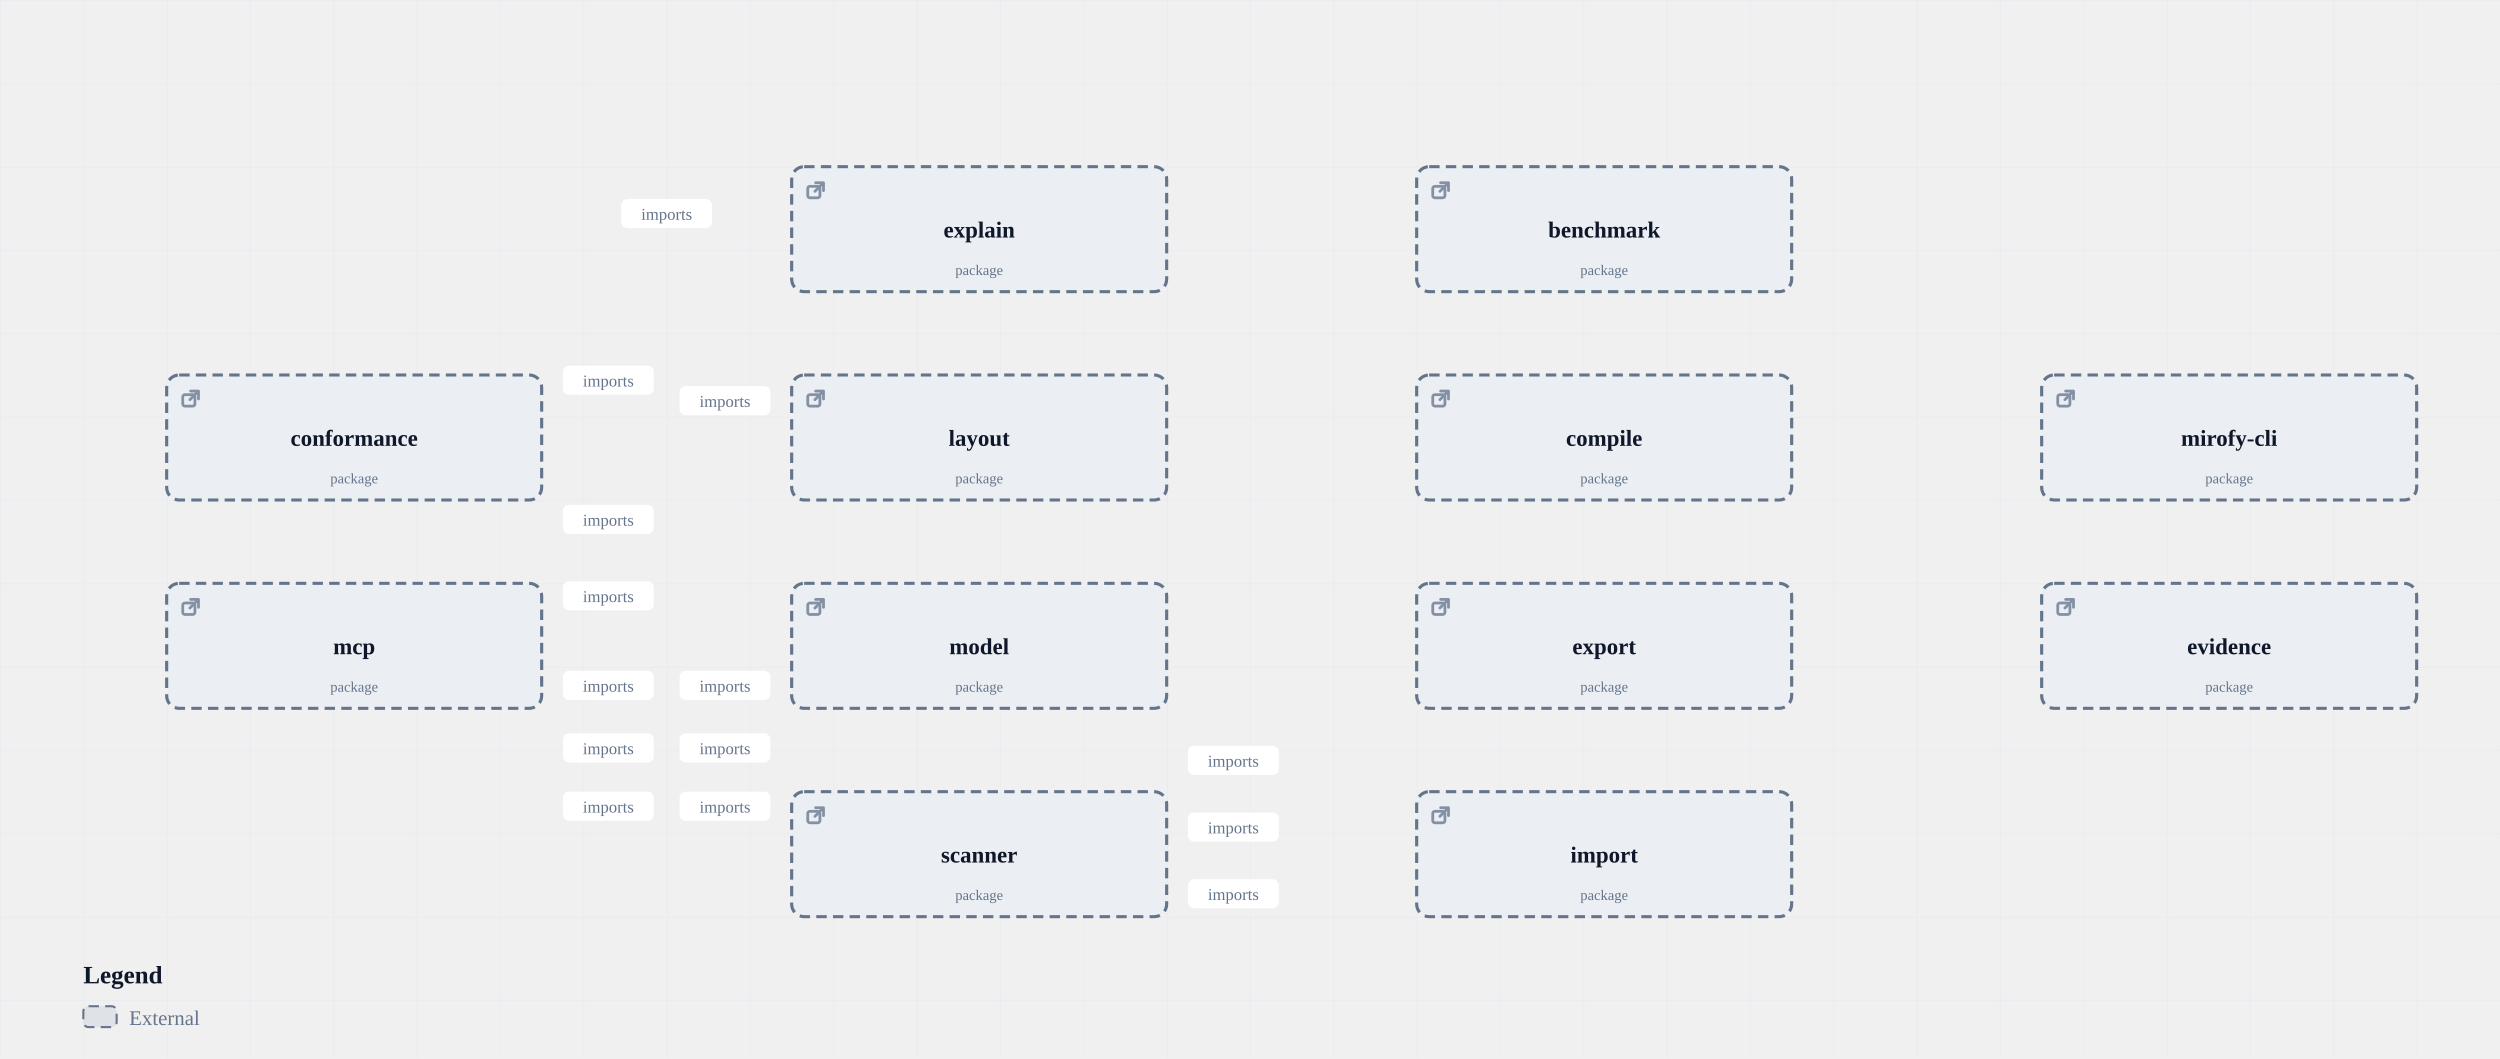
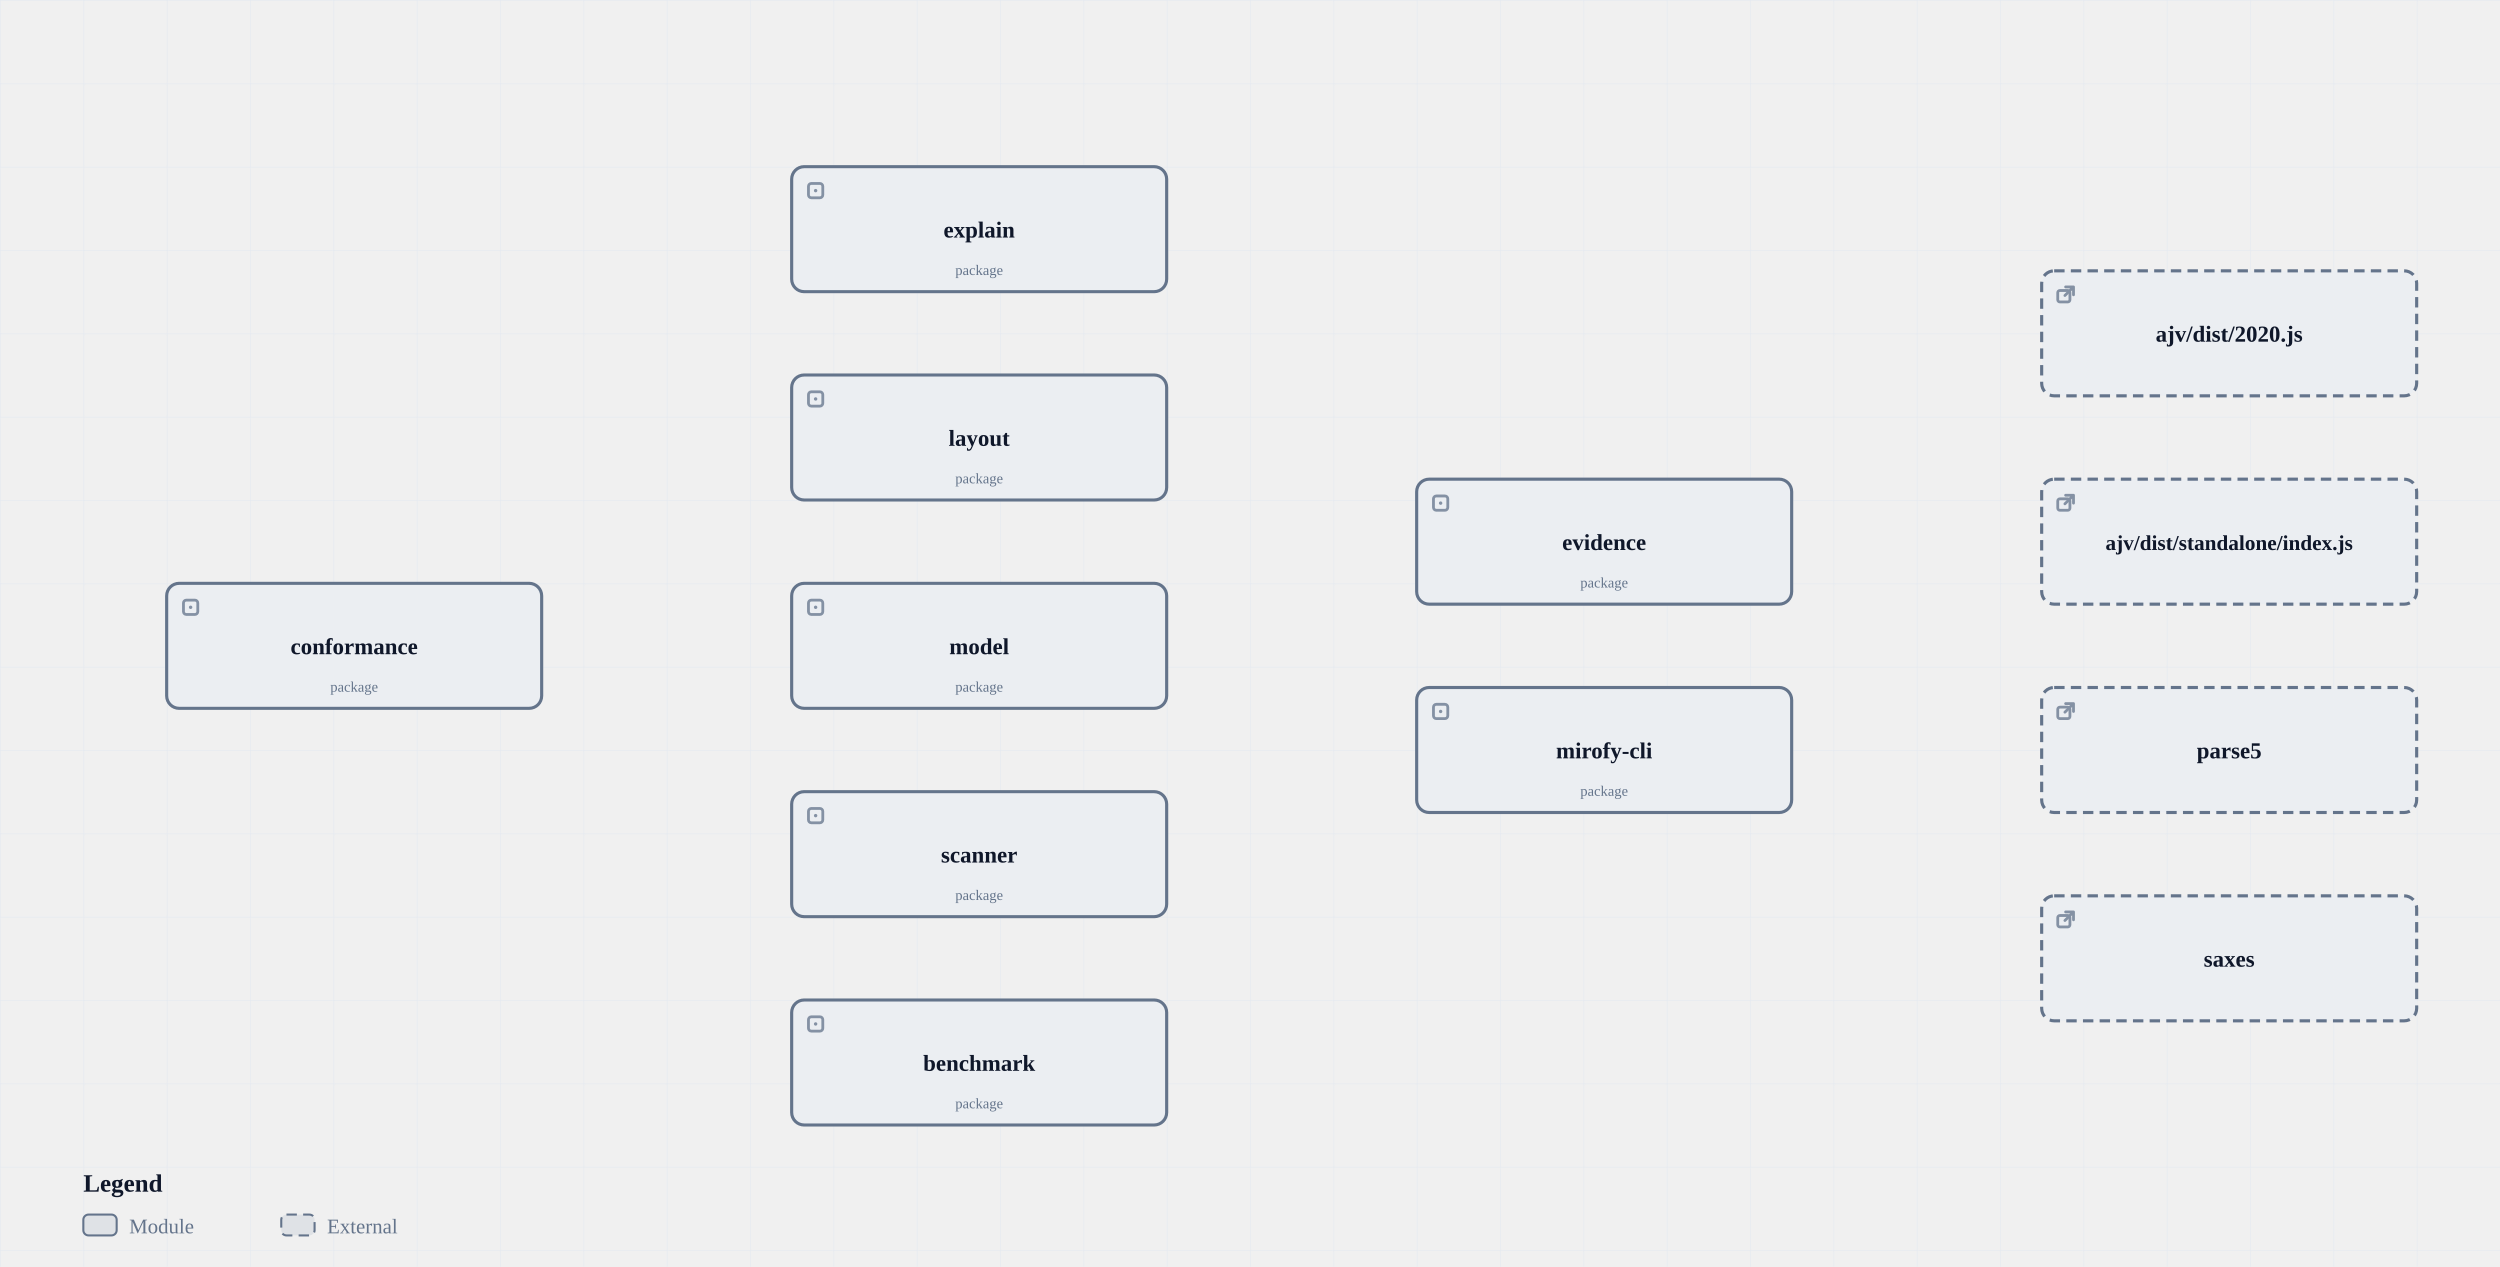
- <svg xmlns="http://www.w3.org/2000/svg" viewBox="0 0 1200 508" lang="en" display="block">
-   <style>svg{width:100%;min-width:min(900px,100%);display:block;transform-origin:0 0;transition:transform 0.18s ease}.c-grid{stroke:#e2e8f0;fill:none}.c-mask{fill:#ffffff;stroke:none}.c-external{fill:rgba(148, 163, 184, 0.18);stroke:#64748b;stroke-dasharray:5 3}.t-primary{fill:#0f172a}.t-muted{fill:#64748b}.t-external{fill:#64748b}svg .semantic-sigil{fill:none;stroke:currentColor;stroke-width:1.35;stroke-linecap:round;stroke-linejoin:round;opacity:0.76;pointer-events:none}svg .semantic-sigil&gt;*{vector-effect:non-scaling-stroke}svg .semantic-sigil .sigil-fill{fill:currentColor;stroke:none}svg .s-external{color:#64748b}.a-default{stroke:#94a3b8;fill:none}.m-default{fill:#94a3b8}.m-emphasis{fill:#059669}.m-security{fill:#e11d48}.m-dashed{fill:#7c3aed}/* build-hero */.a-default{stroke-dasharray:1;stroke-dashoffset:1;opacity:0;animation-duration:11s;animation-iteration-count:infinite;animation-timing-function:ease-in-out}.h-e0{animation-name:h-draw0}.h-e1{animation-name:h-draw1}.h-e2{animation-name:h-draw2}.h-e3{animation-name:h-draw3}.h-e4{animation-name:h-draw4}.h-e5{animation-name:h-draw5}.h-e6{animation-name:h-draw6}.h-e7{animation-name:h-draw7}.h-e8{animation-name:h-draw8}.h-e9{animation-name:h-draw9}.h-e10{animation-name:h-draw10}.h-e11{animation-name:h-draw11}.h-e12{animation-name:h-draw12}.h-e13{animation-name:h-draw13}@keyframes h-draw0{0%,4.0%{opacity:0;stroke-dashoffset:1;stroke:#2563eb}4.6%{opacity:1;stroke-dashoffset:1;stroke:#2563eb}9.0%{opacity:1;stroke-dashoffset:0;stroke:#2563eb}21.0%,88%{opacity:1;stroke-dashoffset:0;stroke:#94a3b8}94%,100%{opacity:0;stroke-dashoffset:1;stroke:#2563eb}}@keyframes h-draw1{0%,7.6%{opacity:0;stroke-dashoffset:1;stroke:#2563eb}8.2%{opacity:1;stroke-dashoffset:1;stroke:#2563eb}12.6%{opacity:1;stroke-dashoffset:0;stroke:#2563eb}24.6%,88%{opacity:1;stroke-dashoffset:0;stroke:#94a3b8}94%,100%{opacity:0;stroke-dashoffset:1;stroke:#2563eb}}@keyframes h-draw2{0%,11.2%{opacity:0;stroke-dashoffset:1;stroke:#2563eb}11.8%{opacity:1;stroke-dashoffset:1;stroke:#2563eb}16.2%{opacity:1;stroke-dashoffset:0;stroke:#2563eb}28.2%,88%{opacity:1;stroke-dashoffset:0;stroke:#94a3b8}94%,100%{opacity:0;stroke-dashoffset:1;stroke:#2563eb}}@keyframes h-draw3{0%,14.8%{opacity:0;stroke-dashoffset:1;stroke:#2563eb}15.4%{opacity:1;stroke-dashoffset:1;stroke:#2563eb}19.8%{opacity:1;stroke-dashoffset:0;stroke:#2563eb}31.8%,88%{opacity:1;stroke-dashoffset:0;stroke:#94a3b8}94%,100%{opacity:0;stroke-dashoffset:1;stroke:#2563eb}}@keyframes h-draw4{0%,18.4%{opacity:0;stroke-dashoffset:1;stroke:#2563eb}19.0%{opacity:1;stroke-dashoffset:1;stroke:#2563eb}23.4%{opacity:1;stroke-dashoffset:0;stroke:#2563eb}35.4%,88%{opacity:1;stroke-dashoffset:0;stroke:#94a3b8}94%,100%{opacity:0;stroke-dashoffset:1;stroke:#2563eb}}@keyframes h-draw5{0%,22.0%{opacity:0;stroke-dashoffset:1;stroke:#2563eb}22.6%{opacity:1;stroke-dashoffset:1;stroke:#2563eb}27.0%{opacity:1;stroke-dashoffset:0;stroke:#2563eb}39.0%,88%{opacity:1;stroke-dashoffset:0;stroke:#94a3b8}94%,100%{opacity:0;stroke-dashoffset:1;stroke:#2563eb}}@keyframes h-draw6{0%,25.6%{opacity:0;stroke-dashoffset:1;stroke:#2563eb}26.2%{opacity:1;stroke-dashoffset:1;stroke:#2563eb}30.6%{opacity:1;stroke-dashoffset:0;stroke:#2563eb}42.6%,88%{opacity:1;stroke-dashoffset:0;stroke:#94a3b8}94%,100%{opacity:0;stroke-dashoffset:1;stroke:#2563eb}}@keyframes h-draw7{0%,29.2%{opacity:0;stroke-dashoffset:1;stroke:#2563eb}29.8%{opacity:1;stroke-dashoffset:1;stroke:#2563eb}34.2%{opacity:1;stroke-dashoffset:0;stroke:#2563eb}46.2%,88%{opacity:1;stroke-dashoffset:0;stroke:#94a3b8}94%,100%{opacity:0;stroke-dashoffset:1;stroke:#2563eb}}@keyframes h-draw8{0%,32.8%{opacity:0;stroke-dashoffset:1;stroke:#2563eb}33.4%{opacity:1;stroke-dashoffset:1;stroke:#2563eb}37.8%{opacity:1;stroke-dashoffset:0;stroke:#2563eb}49.8%,88%{opacity:1;stroke-dashoffset:0;stroke:#94a3b8}94%,100%{opacity:0;stroke-dashoffset:1;stroke:#2563eb}}@keyframes h-draw9{0%,36.4%{opacity:0;stroke-dashoffset:1;stroke:#2563eb}37.0%{opacity:1;stroke-dashoffset:1;stroke:#2563eb}41.4%{opacity:1;stroke-dashoffset:0;stroke:#2563eb}53.4%,88%{opacity:1;stroke-dashoffset:0;stroke:#94a3b8}94%,100%{opacity:0;stroke-dashoffset:1;stroke:#2563eb}}@keyframes h-draw10{0%,40.0%{opacity:0;stroke-dashoffset:1;stroke:#2563eb}40.6%{opacity:1;stroke-dashoffset:1;stroke:#2563eb}45.0%{opacity:1;stroke-dashoffset:0;stroke:#2563eb}57.0%,88%{opacity:1;stroke-dashoffset:0;stroke:#94a3b8}94%,100%{opacity:0;stroke-dashoffset:1;stroke:#2563eb}}@keyframes h-draw11{0%,43.6%{opacity:0;stroke-dashoffset:1;stroke:#2563eb}44.2%{opacity:1;stroke-dashoffset:1;stroke:#2563eb}48.6%{opacity:1;stroke-dashoffset:0;stroke:#2563eb}60.6%,88%{opacity:1;stroke-dashoffset:0;stroke:#94a3b8}94%,100%{opacity:0;stroke-dashoffset:1;stroke:#2563eb}}@keyframes h-draw12{0%,47.2%{opacity:0;stroke-dashoffset:1;stroke:#2563eb}47.8%{opacity:1;stroke-dashoffset:1;stroke:#2563eb}52.2%{opacity:1;stroke-dashoffset:0;stroke:#2563eb}64.2%,88%{opacity:1;stroke-dashoffset:0;stroke:#94a3b8}94%,100%{opacity:0;stroke-dashoffset:1;stroke:#2563eb}}@keyframes h-draw13{0%,50.8%{opacity:0;stroke-dashoffset:1;stroke:#2563eb}51.4%{opacity:1;stroke-dashoffset:1;stroke:#2563eb}55.8%{opacity:1;stroke-dashoffset:0;stroke:#2563eb}67.8%,88%{opacity:1;stroke-dashoffset:0;stroke:#94a3b8}94%,100%{opacity:0;stroke-dashoffset:1;stroke:#2563eb}}@media (prefers-reduced-motion:reduce){.a-default{animation:none;opacity:1;stroke-dashoffset:0;stroke:#94a3b8}}</style>
+ <svg xmlns="http://www.w3.org/2000/svg" viewBox="0 0 1200 608" lang="en" display="block">
+   <style>svg{width:100%;min-width:min(900px,100%);display:block;transform-origin:0 0;transition:transform 0.18s ease}.c-grid{stroke:#e2e8f0;fill:none}.c-mask{fill:#ffffff;stroke:none}.c-module{fill:rgba(148, 163, 184, 0.18);stroke:#64748b}.c-external{fill:rgba(148, 163, 184, 0.18);stroke:#64748b;stroke-dasharray:5 3}.t-primary{fill:#0f172a}.t-muted{fill:#64748b}.t-module{fill:#64748b}svg .semantic-sigil{fill:none;stroke:currentColor;stroke-width:1.35;stroke-linecap:round;stroke-linejoin:round;opacity:0.76;pointer-events:none}svg .semantic-sigil&gt;*{vector-effect:non-scaling-stroke}svg .semantic-sigil .sigil-fill{fill:currentColor;stroke:none}svg .s-external{color:#64748b}.a-default{stroke:#94a3b8;fill:none}.m-default{fill:#94a3b8}.m-emphasis{fill:#059669}.m-security{fill:#e11d48}.m-dashed{fill:#7c3aed}/* build-hero */.a-default{stroke-dasharray:1;stroke-dashoffset:1;opacity:0;animation-duration:11s;animation-iteration-count:infinite;animation-timing-function:ease-in-out}.h-e0{animation-name:h-draw0}.h-e1{animation-name:h-draw1}.h-e2{animation-name:h-draw2}.h-e3{animation-name:h-draw3}.h-e4{animation-name:h-draw4}.h-e5{animation-name:h-draw5}.h-e6{animation-name:h-draw6}.h-e7{animation-name:h-draw7}.h-e8{animation-name:h-draw8}.h-e9{animation-name:h-draw9}.h-e10{animation-name:h-draw10}.h-e11{animation-name:h-draw11}.h-e12{animation-name:h-draw12}.h-e13{animation-name:h-draw13}@keyframes h-draw0{0%,4.0%{opacity:0;stroke-dashoffset:1;stroke:#2563eb}4.6%{opacity:1;stroke-dashoffset:1;stroke:#2563eb}9.0%{opacity:1;stroke-dashoffset:0;stroke:#2563eb}21.0%,88%{opacity:1;stroke-dashoffset:0;stroke:#94a3b8}94%,100%{opacity:0;stroke-dashoffset:1;stroke:#2563eb}}@keyframes h-draw1{0%,7.6%{opacity:0;stroke-dashoffset:1;stroke:#2563eb}8.2%{opacity:1;stroke-dashoffset:1;stroke:#2563eb}12.6%{opacity:1;stroke-dashoffset:0;stroke:#2563eb}24.6%,88%{opacity:1;stroke-dashoffset:0;stroke:#94a3b8}94%,100%{opacity:0;stroke-dashoffset:1;stroke:#2563eb}}@keyframes h-draw2{0%,11.2%{opacity:0;stroke-dashoffset:1;stroke:#2563eb}11.8%{opacity:1;stroke-dashoffset:1;stroke:#2563eb}16.2%{opacity:1;stroke-dashoffset:0;stroke:#2563eb}28.2%,88%{opacity:1;stroke-dashoffset:0;stroke:#94a3b8}94%,100%{opacity:0;stroke-dashoffset:1;stroke:#2563eb}}@keyframes h-draw3{0%,14.8%{opacity:0;stroke-dashoffset:1;stroke:#2563eb}15.4%{opacity:1;stroke-dashoffset:1;stroke:#2563eb}19.8%{opacity:1;stroke-dashoffset:0;stroke:#2563eb}31.8%,88%{opacity:1;stroke-dashoffset:0;stroke:#94a3b8}94%,100%{opacity:0;stroke-dashoffset:1;stroke:#2563eb}}@keyframes h-draw4{0%,18.4%{opacity:0;stroke-dashoffset:1;stroke:#2563eb}19.0%{opacity:1;stroke-dashoffset:1;stroke:#2563eb}23.4%{opacity:1;stroke-dashoffset:0;stroke:#2563eb}35.4%,88%{opacity:1;stroke-dashoffset:0;stroke:#94a3b8}94%,100%{opacity:0;stroke-dashoffset:1;stroke:#2563eb}}@keyframes h-draw5{0%,22.0%{opacity:0;stroke-dashoffset:1;stroke:#2563eb}22.6%{opacity:1;stroke-dashoffset:1;stroke:#2563eb}27.0%{opacity:1;stroke-dashoffset:0;stroke:#2563eb}39.0%,88%{opacity:1;stroke-dashoffset:0;stroke:#94a3b8}94%,100%{opacity:0;stroke-dashoffset:1;stroke:#2563eb}}@keyframes h-draw6{0%,25.6%{opacity:0;stroke-dashoffset:1;stroke:#2563eb}26.2%{opacity:1;stroke-dashoffset:1;stroke:#2563eb}30.6%{opacity:1;stroke-dashoffset:0;stroke:#2563eb}42.6%,88%{opacity:1;stroke-dashoffset:0;stroke:#94a3b8}94%,100%{opacity:0;stroke-dashoffset:1;stroke:#2563eb}}@keyframes h-draw7{0%,29.2%{opacity:0;stroke-dashoffset:1;stroke:#2563eb}29.8%{opacity:1;stroke-dashoffset:1;stroke:#2563eb}34.2%{opacity:1;stroke-dashoffset:0;stroke:#2563eb}46.2%,88%{opacity:1;stroke-dashoffset:0;stroke:#94a3b8}94%,100%{opacity:0;stroke-dashoffset:1;stroke:#2563eb}}@keyframes h-draw8{0%,32.8%{opacity:0;stroke-dashoffset:1;stroke:#2563eb}33.4%{opacity:1;stroke-dashoffset:1;stroke:#2563eb}37.8%{opacity:1;stroke-dashoffset:0;stroke:#2563eb}49.8%,88%{opacity:1;stroke-dashoffset:0;stroke:#94a3b8}94%,100%{opacity:0;stroke-dashoffset:1;stroke:#2563eb}}@keyframes h-draw9{0%,36.4%{opacity:0;stroke-dashoffset:1;stroke:#2563eb}37.0%{opacity:1;stroke-dashoffset:1;stroke:#2563eb}41.4%{opacity:1;stroke-dashoffset:0;stroke:#2563eb}53.4%,88%{opacity:1;stroke-dashoffset:0;stroke:#94a3b8}94%,100%{opacity:0;stroke-dashoffset:1;stroke:#2563eb}}@keyframes h-draw10{0%,40.0%{opacity:0;stroke-dashoffset:1;stroke:#2563eb}40.6%{opacity:1;stroke-dashoffset:1;stroke:#2563eb}45.0%{opacity:1;stroke-dashoffset:0;stroke:#2563eb}57.0%,88%{opacity:1;stroke-dashoffset:0;stroke:#94a3b8}94%,100%{opacity:0;stroke-dashoffset:1;stroke:#2563eb}}@keyframes h-draw11{0%,43.6%{opacity:0;stroke-dashoffset:1;stroke:#2563eb}44.2%{opacity:1;stroke-dashoffset:1;stroke:#2563eb}48.6%{opacity:1;stroke-dashoffset:0;stroke:#2563eb}60.6%,88%{opacity:1;stroke-dashoffset:0;stroke:#94a3b8}94%,100%{opacity:0;stroke-dashoffset:1;stroke:#2563eb}}@keyframes h-draw12{0%,47.2%{opacity:0;stroke-dashoffset:1;stroke:#2563eb}47.8%{opacity:1;stroke-dashoffset:1;stroke:#2563eb}52.2%{opacity:1;stroke-dashoffset:0;stroke:#2563eb}64.2%,88%{opacity:1;stroke-dashoffset:0;stroke:#94a3b8}94%,100%{opacity:0;stroke-dashoffset:1;stroke:#2563eb}}@keyframes h-draw13{0%,50.8%{opacity:0;stroke-dashoffset:1;stroke:#2563eb}51.4%{opacity:1;stroke-dashoffset:1;stroke:#2563eb}55.8%{opacity:1;stroke-dashoffset:0;stroke:#2563eb}67.8%,88%{opacity:1;stroke-dashoffset:0;stroke:#94a3b8}94%,100%{opacity:0;stroke-dashoffset:1;stroke:#2563eb}}@media (prefers-reduced-motion:reduce){.a-default{animation:none;opacity:1;stroke-dashoffset:0;stroke:#94a3b8}}</style>
  <defs>
    <marker id="arrowhead" markerWidth="10" markerHeight="7" refX="9" refY="3.5" orient="auto">
      <polygon points="0 0, 10 3.5, 0 7" class="m-default" fill="#94a3b8" />
    </marker>
    <marker id="arrowhead-emphasis" markerWidth="10" markerHeight="7" refX="9" refY="3.5" orient="auto">
      <polygon points="0 0, 10 3.5, 0 7" class="m-emphasis" fill="#059669" />
    </marker>
    <marker id="arrowhead-security" markerWidth="10" markerHeight="7" refX="9" refY="3.5" orient="auto">
      <polygon points="0 0, 10 3.5, 0 7" class="m-security" fill="#e11d48" />
    </marker>
    <marker id="arrowhead-dashed" markerWidth="10" markerHeight="7" refX="9" refY="3.5" orient="auto">
      <polygon points="0 0, 10 3.5, 0 7" class="m-dashed" fill="#7c3aed" />
    </marker>
    <pattern id="grid" width="40" height="40" patternUnits="userSpaceOnUse">
      <path d="M 40 0 L 0 0 0 40" class="c-grid" stroke-width="0.5" stroke="#e2e8f0" fill="none" />
    </pattern>
  </defs>
  <rect width="100%" height="100%" fill="url(#grid)" />
-   <path d="M 260 196 L 312 196 Q 320 196 320 188 L 320 111 Q 320 103 328 103 L 380 103" pathLength="1" class="a-default h-e0" stroke-width="1.5" marker-end="url(#arrowhead)" stroke="#94a3b8" fill="none" />
-   <path d="M 260 210 L 312 210 Q 320 210 320 218 L 320 466 Q 320 474 328 474 L 612 474 Q 620 474 620 466 L 620 118 Q 620 110 628 110 L 680 110" pathLength="1" class="a-default h-e1" stroke-width="1.5" marker-end="url(#arrowhead)" stroke="#94a3b8" fill="none" />
-   <path d="M 260 205.333 L 380 205.333" pathLength="1" class="a-default h-e2" stroke-width="1.5" marker-end="url(#arrowhead)" stroke="#94a3b8" fill="none" />
-   <path d="M 260 224 L 312 224 Q 320 224 320 232 L 320 402 Q 320 410 328 410 L 380 410" pathLength="1" class="a-default h-e3" stroke-width="1.5" marker-end="url(#arrowhead)" stroke="#94a3b8" fill="none" />
-   <path d="M 260 214.667 L 312 214.667 Q 320 214.667 320 222.667 L 320 302 Q 320 310 328 310 L 380 310" pathLength="1" class="a-default h-e4" stroke-width="1.5" marker-end="url(#arrowhead)" stroke="#94a3b8" fill="none" />
-   <path d="M 260 210 L 312 210 Q 320 210 320 218 L 320 466 Q 320 474 328 474 L 912 474 Q 920 474 920 466 L 920 318 Q 920 310 928 310 L 980 310" pathLength="1" class="a-default h-e5" stroke-width="1.5" marker-end="url(#arrowhead)" stroke="#94a3b8" fill="none" />
-   <path d="M 260 210 L 312 210 Q 320 210 320 218 L 320 490 Q 320 498 328 498 L 912 498 Q 920 498 920 490 L 920 218 Q 920 210 928 210 L 980 210" pathLength="1" class="a-default h-e6" stroke-width="1.5" marker-end="url(#arrowhead)" stroke="#94a3b8" fill="none" />
-   <path d="M 260 210 L 312 210 Q 320 210 320 218 L 320 490 Q 320 498 328 498 L 612 498 Q 620 498 620 490 L 620 318 Q 620 310 628 310 L 680 310" pathLength="1" class="a-default h-e7" stroke-width="1.5" marker-end="url(#arrowhead)" stroke="#94a3b8" fill="none" />
-   <path d="M 260 210 L 312 210 Q 320 210 320 218 L 320 514 Q 320 522 328 522 L 612 522 Q 620 522 620 514 L 620 418 Q 620 410 628 410 L 680 410" pathLength="1" class="a-default h-e8" stroke-width="1.5" marker-end="url(#arrowhead)" stroke="#94a3b8" fill="none" />
-   <path d="M 260 210 L 312 210 Q 320 210 320 218 L 320 514 Q 320 522 328 522 L 612 522 Q 620 522 620 514 L 620 218 Q 620 210 628 210 L 680 210" pathLength="1" class="a-default h-e9" stroke-width="1.5" marker-end="url(#arrowhead)" stroke="#94a3b8" fill="none" />
-   <path d="M 560 210 L 612 210 Q 620 210 620 218 L 620 538 Q 620 546 628 546 L 912 546 Q 920 546 920 538 L 920 218 Q 920 210 928 210 L 980 210" pathLength="1" class="a-default h-e10" stroke-width="1.5" marker-end="url(#arrowhead)" stroke="#94a3b8" fill="none" />
-   <path d="M 260 310 L 312 310 Q 320 310 320 302 L 320 125 Q 320 117 328 117 L 380 117" pathLength="1" class="a-default h-e11" stroke-width="1.5" marker-end="url(#arrowhead)" stroke="#94a3b8" fill="none" />
-   <path d="M 560 310 L 612 310 Q 620 310 620 318 L 620 538 Q 620 546 628 546 L 912 546 Q 920 546 920 538 L 920 318 Q 920 310 928 310 L 980 310" pathLength="1" class="a-default h-e12" stroke-width="1.5" marker-end="url(#arrowhead)" stroke="#94a3b8" fill="none" />
-   <path d="M 560 410 L 612 410 Q 620 410 620 418 L 620 466 Q 620 474 628 474 L 912 474 Q 920 474 920 466 L 920 318 Q 920 310 928 310 L 980 310" pathLength="1" class="a-default h-e13" stroke-width="1.5" marker-end="url(#arrowhead)" stroke="#94a3b8" fill="none" />
+   <path d="M 260 296 L 312 296 Q 320 296 320 288 L 320 118 Q 320 110 328 110 L 380 110" pathLength="1" class="a-default h-e0" stroke-width="1.5" marker-end="url(#arrowhead)" stroke="#94a3b8" fill="none" />
+   <path d="M 260 324 L 312 324 Q 320 324 320 332 L 320 502 Q 320 510 328 510 L 380 510" pathLength="1" class="a-default h-e1" stroke-width="1.5" marker-end="url(#arrowhead)" stroke="#94a3b8" fill="none" />
+   <path d="M 260 303 L 312 303 Q 320 303 320 295 L 320 218 Q 320 210 328 210 L 380 210" pathLength="1" class="a-default h-e2" stroke-width="1.5" marker-end="url(#arrowhead)" stroke="#94a3b8" fill="none" />
+   <path d="M 260 317 L 312 317 Q 320 317 320 325 L 320 402 Q 320 410 328 410 L 380 410" pathLength="1" class="a-default h-e3" stroke-width="1.5" marker-end="url(#arrowhead)" stroke="#94a3b8" fill="none" />
+   <path d="M 260 310 L 380 310" pathLength="1" class="a-default h-e4" stroke-width="1.5" marker-end="url(#arrowhead)" stroke="#94a3b8" fill="none" />
+   <path d="M 260 310 L 312 310 Q 320 310 320 318 L 320 566 Q 320 574 328 574 L 612 574 Q 620 574 620 566 L 620 268 Q 620 260 628 260 L 680 260" pathLength="1" class="a-default h-e5" stroke-width="1.5" marker-end="url(#arrowhead)" stroke="#94a3b8" fill="none" />
+   <path d="M 260 310 L 312 310 Q 320 310 320 318 L 320 566 Q 320 574 328 574 L 612 574 Q 620 574 620 566 L 620 368 Q 620 360 628 360 L 680 360" pathLength="1" class="a-default h-e6" stroke-width="1.5" marker-end="url(#arrowhead)" stroke="#94a3b8" fill="none" />
+   <path d="M 860 346 L 912 346 Q 920 346 920 338 L 920 168 Q 920 160 928 160 L 980 160" pathLength="1" class="a-default h-e7" stroke-width="1.5" marker-end="url(#arrowhead)" stroke="#94a3b8" fill="none" />
+   <path d="M 860 355.333 L 912 355.333 Q 920 355.333 920 347.333 L 920 268 Q 920 260 928 260 L 980 260" pathLength="1" class="a-default h-e8" stroke-width="1.5" marker-end="url(#arrowhead)" stroke="#94a3b8" fill="none" />
+   <path d="M 860 364.667 L 980 364.667" pathLength="1" class="a-default h-e9" stroke-width="1.5" marker-end="url(#arrowhead)" stroke="#94a3b8" fill="none" />
+   <path d="M 860 374 L 912 374 Q 920 374 920 382 L 920 452 Q 920 460 928 460 L 980 460" pathLength="1" class="a-default h-e10" stroke-width="1.5" marker-end="url(#arrowhead)" stroke="#94a3b8" fill="none" />
+   <path d="M 560 210 L 612 210 Q 620 210 620 218 L 620 352 Q 620 360 628 360 L 680 360" pathLength="1" class="a-default h-e11" stroke-width="1.5" marker-end="url(#arrowhead)" stroke="#94a3b8" fill="none" />
+   <path d="M 560 310 L 612 310 Q 620 310 620 302 L 620 268 Q 620 260 628 260 L 680 260" pathLength="1" class="a-default h-e12" stroke-width="1.5" marker-end="url(#arrowhead)" stroke="#94a3b8" fill="none" />
+   <path d="M 560 410 L 612 410 Q 620 410 620 402 L 620 282 Q 620 274 628 274 L 680 274" pathLength="1" class="a-default h-e13" stroke-width="1.5" marker-end="url(#arrowhead)" stroke="#94a3b8" fill="none" />
  <g id="node-mirofy-conformance">
-     <rect x="80" y="180" width="180" height="60" rx="6" class="c-mask" fill="#ffffff" stroke="none" />
-     <rect x="80" y="180" width="180" height="60" rx="6" class="c-external" stroke-width="1.5" fill="rgba(148, 163, 184, 0.18)" stroke="#64748b" stroke-dasharray="5 3" />
-     <g class="semantic-sigil s-external" transform="translate(86 186) scale(0.6875)" fill="none" stroke="currentColor" stroke-width="1.35" stroke-linecap="round" stroke-linejoin="round" opacity="0.76" color="#64748b">
+     <rect x="80" y="280" width="180" height="60" rx="6" class="c-mask" fill="#ffffff" stroke="none" />
+     <rect x="80" y="280" width="180" height="60" rx="6" class="c-module" stroke-width="1.5" fill="rgba(148, 163, 184, 0.18)" stroke="#64748b" />
+     <g class="semantic-sigil s-external" transform="translate(86 286) scale(0.6875)" fill="none" stroke="currentColor" stroke-width="1.35" stroke-linecap="round" stroke-linejoin="round" opacity="0.76" color="#64748b">
+       <rect x="3" y="3" width="10" height="10" rx="2" />
+       <circle cx="8" cy="8" r="1.2" class="sigil-fill" />
+     </g>
+     <text x="170" y="314" class="t-primary" font-size="11" font-weight="600" text-anchor="middle" fill="#0f172a">conformance</text>
+     <text x="170" y="332" class="t-module" font-size="7" text-anchor="middle" fill="#64748b">package</text>
+   </g>
+   <g id="node-mirofy-evidence">
+     <rect x="680" y="230" width="180" height="60" rx="6" class="c-mask" fill="#ffffff" stroke="none" />
+     <rect x="680" y="230" width="180" height="60" rx="6" class="c-module" stroke-width="1.5" fill="rgba(148, 163, 184, 0.18)" stroke="#64748b" />
+     <g class="semantic-sigil s-external" transform="translate(686 236) scale(0.6875)" fill="none" stroke="currentColor" stroke-width="1.35" stroke-linecap="round" stroke-linejoin="round" opacity="0.76" color="#64748b">
+       <rect x="3" y="3" width="10" height="10" rx="2" />
+       <circle cx="8" cy="8" r="1.2" class="sigil-fill" />
+     </g>
+     <text x="770" y="264" class="t-primary" font-size="11" font-weight="600" text-anchor="middle" fill="#0f172a">evidence</text>
+     <text x="770" y="282" class="t-module" font-size="7" text-anchor="middle" fill="#64748b">package</text>
+   </g>
+   <g id="node-mirofy-explain">
+     <rect x="380" y="80" width="180" height="60" rx="6" class="c-mask" fill="#ffffff" stroke="none" />
+     <rect x="380" y="80" width="180" height="60" rx="6" class="c-module" stroke-width="1.5" fill="rgba(148, 163, 184, 0.18)" stroke="#64748b" />
+     <g class="semantic-sigil s-external" transform="translate(386 86) scale(0.6875)" fill="none" stroke="currentColor" stroke-width="1.35" stroke-linecap="round" stroke-linejoin="round" opacity="0.76" color="#64748b">
+       <rect x="3" y="3" width="10" height="10" rx="2" />
+       <circle cx="8" cy="8" r="1.2" class="sigil-fill" />
+     </g>
+     <text x="470" y="114" class="t-primary" font-size="11" font-weight="600" text-anchor="middle" fill="#0f172a">explain</text>
+     <text x="470" y="132" class="t-module" font-size="7" text-anchor="middle" fill="#64748b">package</text>
+   </g>
+   <g id="node-mirofy-layout">
+     <rect x="380" y="180" width="180" height="60" rx="6" class="c-mask" fill="#ffffff" stroke="none" />
+     <rect x="380" y="180" width="180" height="60" rx="6" class="c-module" stroke-width="1.5" fill="rgba(148, 163, 184, 0.18)" stroke="#64748b" />
+     <g class="semantic-sigil s-external" transform="translate(386 186) scale(0.6875)" fill="none" stroke="currentColor" stroke-width="1.35" stroke-linecap="round" stroke-linejoin="round" opacity="0.76" color="#64748b">
+       <rect x="3" y="3" width="10" height="10" rx="2" />
+       <circle cx="8" cy="8" r="1.2" class="sigil-fill" />
+     </g>
+     <text x="470" y="214" class="t-primary" font-size="11" font-weight="600" text-anchor="middle" fill="#0f172a">layout</text>
+     <text x="470" y="232" class="t-module" font-size="7" text-anchor="middle" fill="#64748b">package</text>
+   </g>
+   <g id="node-mirofy-model">
+     <rect x="380" y="280" width="180" height="60" rx="6" class="c-mask" fill="#ffffff" stroke="none" />
+     <rect x="380" y="280" width="180" height="60" rx="6" class="c-module" stroke-width="1.5" fill="rgba(148, 163, 184, 0.18)" stroke="#64748b" />
+     <g class="semantic-sigil s-external" transform="translate(386 286) scale(0.6875)" fill="none" stroke="currentColor" stroke-width="1.35" stroke-linecap="round" stroke-linejoin="round" opacity="0.76" color="#64748b">
+       <rect x="3" y="3" width="10" height="10" rx="2" />
+       <circle cx="8" cy="8" r="1.2" class="sigil-fill" />
+     </g>
+     <text x="470" y="314" class="t-primary" font-size="11" font-weight="600" text-anchor="middle" fill="#0f172a">model</text>
+     <text x="470" y="332" class="t-module" font-size="7" text-anchor="middle" fill="#64748b">package</text>
+   </g>
+   <g id="node-mirofy-scanner">
+     <rect x="380" y="380" width="180" height="60" rx="6" class="c-mask" fill="#ffffff" stroke="none" />
+     <rect x="380" y="380" width="180" height="60" rx="6" class="c-module" stroke-width="1.5" fill="rgba(148, 163, 184, 0.18)" stroke="#64748b" />
+     <g class="semantic-sigil s-external" transform="translate(386 386) scale(0.6875)" fill="none" stroke="currentColor" stroke-width="1.35" stroke-linecap="round" stroke-linejoin="round" opacity="0.76" color="#64748b">
+       <rect x="3" y="3" width="10" height="10" rx="2" />
+       <circle cx="8" cy="8" r="1.2" class="sigil-fill" />
+     </g>
+     <text x="470" y="414" class="t-primary" font-size="11" font-weight="600" text-anchor="middle" fill="#0f172a">scanner</text>
+     <text x="470" y="432" class="t-module" font-size="7" text-anchor="middle" fill="#64748b">package</text>
+   </g>
+   <g id="node-mirofy-cli">
+     <rect x="680" y="330" width="180" height="60" rx="6" class="c-mask" fill="#ffffff" stroke="none" />
+     <rect x="680" y="330" width="180" height="60" rx="6" class="c-module" stroke-width="1.5" fill="rgba(148, 163, 184, 0.18)" stroke="#64748b" />
+     <g class="semantic-sigil s-external" transform="translate(686 336) scale(0.6875)" fill="none" stroke="currentColor" stroke-width="1.35" stroke-linecap="round" stroke-linejoin="round" opacity="0.76" color="#64748b">
+       <rect x="3" y="3" width="10" height="10" rx="2" />
+       <circle cx="8" cy="8" r="1.2" class="sigil-fill" />
+     </g>
+     <text x="770" y="364" class="t-primary" font-size="11" font-weight="600" text-anchor="middle" fill="#0f172a">mirofy-cli</text>
+     <text x="770" y="382" class="t-module" font-size="7" text-anchor="middle" fill="#64748b">package</text>
+   </g>
+   <g id="node-mirofy-benchmark">
+     <rect x="380" y="480" width="180" height="60" rx="6" class="c-mask" fill="#ffffff" stroke="none" />
+     <rect x="380" y="480" width="180" height="60" rx="6" class="c-module" stroke-width="1.5" fill="rgba(148, 163, 184, 0.18)" stroke="#64748b" />
+     <g class="semantic-sigil s-external" transform="translate(386 486) scale(0.6875)" fill="none" stroke="currentColor" stroke-width="1.35" stroke-linecap="round" stroke-linejoin="round" opacity="0.76" color="#64748b">
+       <rect x="3" y="3" width="10" height="10" rx="2" />
+       <circle cx="8" cy="8" r="1.2" class="sigil-fill" />
+     </g>
+     <text x="470" y="514" class="t-primary" font-size="11" font-weight="600" text-anchor="middle" fill="#0f172a">benchmark</text>
+     <text x="470" y="532" class="t-module" font-size="7" text-anchor="middle" fill="#64748b">package</text>
+   </g>
+   <g id="node-ajv-dist-2020-js">
+     <rect x="980" y="130" width="180" height="60" rx="6" class="c-mask" fill="#ffffff" stroke="none" />
+     <rect x="980" y="130" width="180" height="60" rx="6" class="c-external" stroke-width="1.5" fill="rgba(148, 163, 184, 0.18)" stroke="#64748b" stroke-dasharray="5 3" />
+     <g class="semantic-sigil s-external" transform="translate(986 136) scale(0.6875)" fill="none" stroke="currentColor" stroke-width="1.35" stroke-linecap="round" stroke-linejoin="round" opacity="0.76" color="#64748b">
      <rect x="2.5" y="5" width="8.5" height="8" rx="1.5" />
      <path d="M8 2.5h5.5V8M13.5 2.5 7.5 8.5" />
    </g>
-     <text x="170" y="214" class="t-primary" font-size="11" font-weight="600" text-anchor="middle" fill="#0f172a">conformance</text>
-     <text x="170" y="232" class="t-external" font-size="7" text-anchor="middle" fill="#64748b">package</text>
+     <text x="1070" y="164" class="t-primary" font-size="11" font-weight="600" text-anchor="middle" fill="#0f172a">ajv/dist/2020.js</text>
  </g>
-   <g id="node-mirofy-cli">
-     <rect x="980" y="180" width="180" height="60" rx="6" class="c-mask" fill="#ffffff" stroke="none" />
-     <rect x="980" y="180" width="180" height="60" rx="6" class="c-external" stroke-width="1.5" fill="rgba(148, 163, 184, 0.18)" stroke="#64748b" stroke-dasharray="5 3" />
-     <g class="semantic-sigil s-external" transform="translate(986 186) scale(0.6875)" fill="none" stroke="currentColor" stroke-width="1.35" stroke-linecap="round" stroke-linejoin="round" opacity="0.76" color="#64748b">
+   <g id="node-ajv-dist-standalone-index-js">
+     <rect x="980" y="230" width="180" height="60" rx="6" class="c-mask" fill="#ffffff" stroke="none" />
+     <rect x="980" y="230" width="180" height="60" rx="6" class="c-external" stroke-width="1.5" fill="rgba(148, 163, 184, 0.18)" stroke="#64748b" stroke-dasharray="5 3" />
+     <g class="semantic-sigil s-external" transform="translate(986 236) scale(0.6875)" fill="none" stroke="currentColor" stroke-width="1.35" stroke-linecap="round" stroke-linejoin="round" opacity="0.76" color="#64748b">
      <rect x="2.5" y="5" width="8.5" height="8" rx="1.5" />
      <path d="M8 2.5h5.5V8M13.5 2.5 7.5 8.5" />
    </g>
-     <text x="1070" y="214" class="t-primary" font-size="11" font-weight="600" text-anchor="middle" fill="#0f172a">mirofy-cli</text>
-     <text x="1070" y="232" class="t-external" font-size="7" text-anchor="middle" fill="#64748b">package</text>
+     <text x="1070" y="264" class="t-primary" font-size="10.2" font-weight="600" text-anchor="middle" fill="#0f172a">ajv/dist/standalone/index.js</text>
  </g>
-   <g id="node-mirofy-evidence">
-     <rect x="980" y="280" width="180" height="60" rx="6" class="c-mask" fill="#ffffff" stroke="none" />
-     <rect x="980" y="280" width="180" height="60" rx="6" class="c-external" stroke-width="1.5" fill="rgba(148, 163, 184, 0.18)" stroke="#64748b" stroke-dasharray="5 3" />
-     <g class="semantic-sigil s-external" transform="translate(986 286) scale(0.6875)" fill="none" stroke="currentColor" stroke-width="1.35" stroke-linecap="round" stroke-linejoin="round" opacity="0.76" color="#64748b">
+   <g id="node-parse5">
+     <rect x="980" y="330" width="180" height="60" rx="6" class="c-mask" fill="#ffffff" stroke="none" />
+     <rect x="980" y="330" width="180" height="60" rx="6" class="c-external" stroke-width="1.5" fill="rgba(148, 163, 184, 0.18)" stroke="#64748b" stroke-dasharray="5 3" />
+     <g class="semantic-sigil s-external" transform="translate(986 336) scale(0.6875)" fill="none" stroke="currentColor" stroke-width="1.35" stroke-linecap="round" stroke-linejoin="round" opacity="0.76" color="#64748b">
      <rect x="2.5" y="5" width="8.5" height="8" rx="1.5" />
      <path d="M8 2.5h5.5V8M13.5 2.5 7.5 8.5" />
    </g>
-     <text x="1070" y="314" class="t-primary" font-size="11" font-weight="600" text-anchor="middle" fill="#0f172a">evidence</text>
-     <text x="1070" y="332" class="t-external" font-size="7" text-anchor="middle" fill="#64748b">package</text>
+     <text x="1070" y="364" class="t-primary" font-size="11" font-weight="600" text-anchor="middle" fill="#0f172a">parse5</text>
  </g>
-   <g id="node-mirofy-explain">
-     <rect x="380" y="80" width="180" height="60" rx="6" class="c-mask" fill="#ffffff" stroke="none" />
-     <rect x="380" y="80" width="180" height="60" rx="6" class="c-external" stroke-width="1.5" fill="rgba(148, 163, 184, 0.18)" stroke="#64748b" stroke-dasharray="5 3" />
-     <g class="semantic-sigil s-external" transform="translate(386 86) scale(0.6875)" fill="none" stroke="currentColor" stroke-width="1.35" stroke-linecap="round" stroke-linejoin="round" opacity="0.76" color="#64748b">
+   <g id="node-saxes">
+     <rect x="980" y="430" width="180" height="60" rx="6" class="c-mask" fill="#ffffff" stroke="none" />
+     <rect x="980" y="430" width="180" height="60" rx="6" class="c-external" stroke-width="1.5" fill="rgba(148, 163, 184, 0.18)" stroke="#64748b" stroke-dasharray="5 3" />
+     <g class="semantic-sigil s-external" transform="translate(986 436) scale(0.6875)" fill="none" stroke="currentColor" stroke-width="1.35" stroke-linecap="round" stroke-linejoin="round" opacity="0.76" color="#64748b">
      <rect x="2.5" y="5" width="8.5" height="8" rx="1.5" />
      <path d="M8 2.5h5.5V8M13.5 2.5 7.5 8.5" />
    </g>
-     <text x="470" y="114" class="t-primary" font-size="11" font-weight="600" text-anchor="middle" fill="#0f172a">explain</text>
-     <text x="470" y="132" class="t-external" font-size="7" text-anchor="middle" fill="#64748b">package</text>
-   </g>
-   <g id="node-mirofy-layout">
-     <rect x="380" y="180" width="180" height="60" rx="6" class="c-mask" fill="#ffffff" stroke="none" />
-     <rect x="380" y="180" width="180" height="60" rx="6" class="c-external" stroke-width="1.5" fill="rgba(148, 163, 184, 0.18)" stroke="#64748b" stroke-dasharray="5 3" />
-     <g class="semantic-sigil s-external" transform="translate(386 186) scale(0.6875)" fill="none" stroke="currentColor" stroke-width="1.35" stroke-linecap="round" stroke-linejoin="round" opacity="0.76" color="#64748b">
-       <rect x="2.5" y="5" width="8.5" height="8" rx="1.5" />
-       <path d="M8 2.5h5.5V8M13.5 2.5 7.5 8.5" />
-     </g>
-     <text x="470" y="214" class="t-primary" font-size="11" font-weight="600" text-anchor="middle" fill="#0f172a">layout</text>
-     <text x="470" y="232" class="t-external" font-size="7" text-anchor="middle" fill="#64748b">package</text>
-   </g>
-   <g id="node-mirofy-model">
-     <rect x="380" y="280" width="180" height="60" rx="6" class="c-mask" fill="#ffffff" stroke="none" />
-     <rect x="380" y="280" width="180" height="60" rx="6" class="c-external" stroke-width="1.5" fill="rgba(148, 163, 184, 0.18)" stroke="#64748b" stroke-dasharray="5 3" />
-     <g class="semantic-sigil s-external" transform="translate(386 286) scale(0.6875)" fill="none" stroke="currentColor" stroke-width="1.35" stroke-linecap="round" stroke-linejoin="round" opacity="0.76" color="#64748b">
-       <rect x="2.5" y="5" width="8.5" height="8" rx="1.5" />
-       <path d="M8 2.5h5.5V8M13.5 2.5 7.5 8.5" />
-     </g>
-     <text x="470" y="314" class="t-primary" font-size="11" font-weight="600" text-anchor="middle" fill="#0f172a">model</text>
-     <text x="470" y="332" class="t-external" font-size="7" text-anchor="middle" fill="#64748b">package</text>
-   </g>
-   <g id="node-mirofy-scanner">
-     <rect x="380" y="380" width="180" height="60" rx="6" class="c-mask" fill="#ffffff" stroke="none" />
-     <rect x="380" y="380" width="180" height="60" rx="6" class="c-external" stroke-width="1.5" fill="rgba(148, 163, 184, 0.18)" stroke="#64748b" stroke-dasharray="5 3" />
-     <g class="semantic-sigil s-external" transform="translate(386 386) scale(0.6875)" fill="none" stroke="currentColor" stroke-width="1.35" stroke-linecap="round" stroke-linejoin="round" opacity="0.76" color="#64748b">
-       <rect x="2.5" y="5" width="8.5" height="8" rx="1.5" />
-       <path d="M8 2.5h5.5V8M13.5 2.5 7.5 8.5" />
-     </g>
-     <text x="470" y="414" class="t-primary" font-size="11" font-weight="600" text-anchor="middle" fill="#0f172a">scanner</text>
-     <text x="470" y="432" class="t-external" font-size="7" text-anchor="middle" fill="#64748b">package</text>
-   </g>
-   <g id="node-mirofy-benchmark">
-     <rect x="680" y="80" width="180" height="60" rx="6" class="c-mask" fill="#ffffff" stroke="none" />
-     <rect x="680" y="80" width="180" height="60" rx="6" class="c-external" stroke-width="1.5" fill="rgba(148, 163, 184, 0.18)" stroke="#64748b" stroke-dasharray="5 3" />
-     <g class="semantic-sigil s-external" transform="translate(686 86) scale(0.6875)" fill="none" stroke="currentColor" stroke-width="1.35" stroke-linecap="round" stroke-linejoin="round" opacity="0.76" color="#64748b">
-       <rect x="2.5" y="5" width="8.5" height="8" rx="1.5" />
-       <path d="M8 2.5h5.5V8M13.5 2.5 7.5 8.5" />
-     </g>
-     <text x="770" y="114" class="t-primary" font-size="11" font-weight="600" text-anchor="middle" fill="#0f172a">benchmark</text>
-     <text x="770" y="132" class="t-external" font-size="7" text-anchor="middle" fill="#64748b">package</text>
-   </g>
-   <g id="node-mirofy-compile">
-     <rect x="680" y="180" width="180" height="60" rx="6" class="c-mask" fill="#ffffff" stroke="none" />
-     <rect x="680" y="180" width="180" height="60" rx="6" class="c-external" stroke-width="1.5" fill="rgba(148, 163, 184, 0.18)" stroke="#64748b" stroke-dasharray="5 3" />
-     <g class="semantic-sigil s-external" transform="translate(686 186) scale(0.6875)" fill="none" stroke="currentColor" stroke-width="1.35" stroke-linecap="round" stroke-linejoin="round" opacity="0.76" color="#64748b">
-       <rect x="2.5" y="5" width="8.5" height="8" rx="1.5" />
-       <path d="M8 2.5h5.5V8M13.5 2.5 7.5 8.5" />
-     </g>
-     <text x="770" y="214" class="t-primary" font-size="11" font-weight="600" text-anchor="middle" fill="#0f172a">compile</text>
-     <text x="770" y="232" class="t-external" font-size="7" text-anchor="middle" fill="#64748b">package</text>
-   </g>
-   <g id="node-mirofy-export">
-     <rect x="680" y="280" width="180" height="60" rx="6" class="c-mask" fill="#ffffff" stroke="none" />
-     <rect x="680" y="280" width="180" height="60" rx="6" class="c-external" stroke-width="1.5" fill="rgba(148, 163, 184, 0.18)" stroke="#64748b" stroke-dasharray="5 3" />
-     <g class="semantic-sigil s-external" transform="translate(686 286) scale(0.6875)" fill="none" stroke="currentColor" stroke-width="1.35" stroke-linecap="round" stroke-linejoin="round" opacity="0.76" color="#64748b">
-       <rect x="2.5" y="5" width="8.5" height="8" rx="1.5" />
-       <path d="M8 2.5h5.5V8M13.5 2.5 7.5 8.5" />
-     </g>
-     <text x="770" y="314" class="t-primary" font-size="11" font-weight="600" text-anchor="middle" fill="#0f172a">export</text>
-     <text x="770" y="332" class="t-external" font-size="7" text-anchor="middle" fill="#64748b">package</text>
-   </g>
-   <g id="node-mirofy-import">
-     <rect x="680" y="380" width="180" height="60" rx="6" class="c-mask" fill="#ffffff" stroke="none" />
-     <rect x="680" y="380" width="180" height="60" rx="6" class="c-external" stroke-width="1.5" fill="rgba(148, 163, 184, 0.18)" stroke="#64748b" stroke-dasharray="5 3" />
-     <g class="semantic-sigil s-external" transform="translate(686 386) scale(0.6875)" fill="none" stroke="currentColor" stroke-width="1.35" stroke-linecap="round" stroke-linejoin="round" opacity="0.76" color="#64748b">
-       <rect x="2.5" y="5" width="8.5" height="8" rx="1.5" />
-       <path d="M8 2.5h5.5V8M13.5 2.5 7.5 8.5" />
-     </g>
-     <text x="770" y="414" class="t-primary" font-size="11" font-weight="600" text-anchor="middle" fill="#0f172a">import</text>
-     <text x="770" y="432" class="t-external" font-size="7" text-anchor="middle" fill="#64748b">package</text>
-   </g>
-   <g id="node-mirofy-mcp">
-     <rect x="80" y="280" width="180" height="60" rx="6" class="c-mask" fill="#ffffff" stroke="none" />
-     <rect x="80" y="280" width="180" height="60" rx="6" class="c-external" stroke-width="1.5" fill="rgba(148, 163, 184, 0.18)" stroke="#64748b" stroke-dasharray="5 3" />
-     <g class="semantic-sigil s-external" transform="translate(86 286) scale(0.6875)" fill="none" stroke="currentColor" stroke-width="1.35" stroke-linecap="round" stroke-linejoin="round" opacity="0.76" color="#64748b">
-       <rect x="2.5" y="5" width="8.5" height="8" rx="1.5" />
-       <path d="M8 2.5h5.5V8M13.5 2.5 7.5 8.5" />
-     </g>
-     <text x="170" y="314" class="t-primary" font-size="11" font-weight="600" text-anchor="middle" fill="#0f172a">mcp</text>
-     <text x="170" y="332" class="t-external" font-size="7" text-anchor="middle" fill="#64748b">package</text>
+     <text x="1070" y="464" class="t-primary" font-size="11" font-weight="600" text-anchor="middle" fill="#0f172a">saxes</text>
  </g>
  <g>
-     <rect x="298.2" y="95.5" width="43.6" height="14" rx="3" class="c-mask" fill="#ffffff" stroke="none" />
-     <text x="320" y="105.5" class="t-muted" font-size="8" text-anchor="middle" fill="#64748b">imports</text>
-   </g>
-   <g>
-     <rect x="270.2" y="322" width="43.6" height="14" rx="3" class="c-mask" fill="#ffffff" stroke="none" />
-     <text x="292" y="332" class="t-muted" font-size="8" text-anchor="middle" fill="#64748b">imports</text>
-   </g>
-   <g>
-     <rect x="326.2" y="185.333" width="43.6" height="14" rx="3" class="c-mask" fill="#ffffff" stroke="none" />
-     <text x="348" y="195.333" class="t-muted" font-size="8" text-anchor="middle" fill="#64748b">imports</text>
-   </g>
-   <g>
-     <rect x="270.2" y="279" width="43.6" height="14" rx="3" class="c-mask" fill="#ffffff" stroke="none" />
-     <text x="292" y="289" class="t-muted" font-size="8" text-anchor="middle" fill="#64748b">imports</text>
-   </g>
-   <g>
-     <rect x="270.2" y="242.333" width="43.6" height="14" rx="3" class="c-mask" fill="#ffffff" stroke="none" />
-     <text x="292" y="252.333" class="t-muted" font-size="8" text-anchor="middle" fill="#64748b">imports</text>
-   </g>
-   <g>
-     <rect x="326.2" y="322" width="43.6" height="14" rx="3" class="c-mask" fill="#ffffff" stroke="none" />
-     <text x="348" y="332" class="t-muted" font-size="8" text-anchor="middle" fill="#64748b">imports</text>
-   </g>
-   <g>
-     <rect x="270.2" y="352" width="43.6" height="14" rx="3" class="c-mask" fill="#ffffff" stroke="none" />
-     <text x="292" y="362" class="t-muted" font-size="8" text-anchor="middle" fill="#64748b">imports</text>
-   </g>
-   <g>
-     <rect x="326.2" y="352" width="43.6" height="14" rx="3" class="c-mask" fill="#ffffff" stroke="none" />
-     <text x="348" y="362" class="t-muted" font-size="8" text-anchor="middle" fill="#64748b">imports</text>
-   </g>
-   <g>
-     <rect x="270.2" y="380" width="43.6" height="14" rx="3" class="c-mask" fill="#ffffff" stroke="none" />
-     <text x="292" y="390" class="t-muted" font-size="8" text-anchor="middle" fill="#64748b">imports</text>
-   </g>
-   <g>
-     <rect x="326.2" y="380" width="43.6" height="14" rx="3" class="c-mask" fill="#ffffff" stroke="none" />
-     <text x="348" y="390" class="t-muted" font-size="8" text-anchor="middle" fill="#64748b">imports</text>
-   </g>
-   <g>
-     <rect x="570.2" y="358" width="43.6" height="14" rx="3" class="c-mask" fill="#ffffff" stroke="none" />
-     <text x="592" y="368" class="t-muted" font-size="8" text-anchor="middle" fill="#64748b">imports</text>
-   </g>
-   <g>
-     <rect x="270.2" y="175.5" width="43.6" height="14" rx="3" class="c-mask" fill="#ffffff" stroke="none" />
-     <text x="292" y="185.5" class="t-muted" font-size="8" text-anchor="middle" fill="#64748b">imports</text>
-   </g>
-   <g>
-     <rect x="570.2" y="390" width="43.6" height="14" rx="3" class="c-mask" fill="#ffffff" stroke="none" />
-     <text x="592" y="400" class="t-muted" font-size="8" text-anchor="middle" fill="#64748b">imports</text>
-   </g>
-   <g>
-     <rect x="570.2" y="422" width="43.6" height="14" rx="3" class="c-mask" fill="#ffffff" stroke="none" />
-     <text x="592" y="432" class="t-muted" font-size="8" text-anchor="middle" fill="#64748b">imports</text>
-   </g>
-   <g>
-     <text x="40" y="472" class="t-primary" font-size="12" font-weight="650" fill="#0f172a">Legend</text>
+     <text x="40" y="572" class="t-primary" font-size="12" font-weight="650" fill="#0f172a">Legend</text>
    <g>
-       <rect x="40" y="483" width="16" height="10" rx="2.5" class="c-external" stroke-width="1" fill="rgba(148, 163, 184, 0.18)" stroke="#64748b" stroke-dasharray="5 3" />
-       <text x="62" y="492" class="t-muted" font-size="10" font-weight="500" fill="#64748b">External</text>
+       <rect x="40" y="583" width="16" height="10" rx="2.5" class="c-module" stroke-width="1" fill="rgba(148, 163, 184, 0.18)" stroke="#64748b" />
+       <text x="62" y="592" class="t-muted" font-size="10" font-weight="500" fill="#64748b">Module</text>
+     </g>
+     <g>
+       <rect x="135" y="583" width="16" height="10" rx="2.5" class="c-external" stroke-width="1" fill="rgba(148, 163, 184, 0.18)" stroke="#64748b" stroke-dasharray="5 3" />
+       <text x="157" y="592" class="t-muted" font-size="10" font-weight="500" fill="#64748b">External</text>
    </g>
  </g>
</svg>
